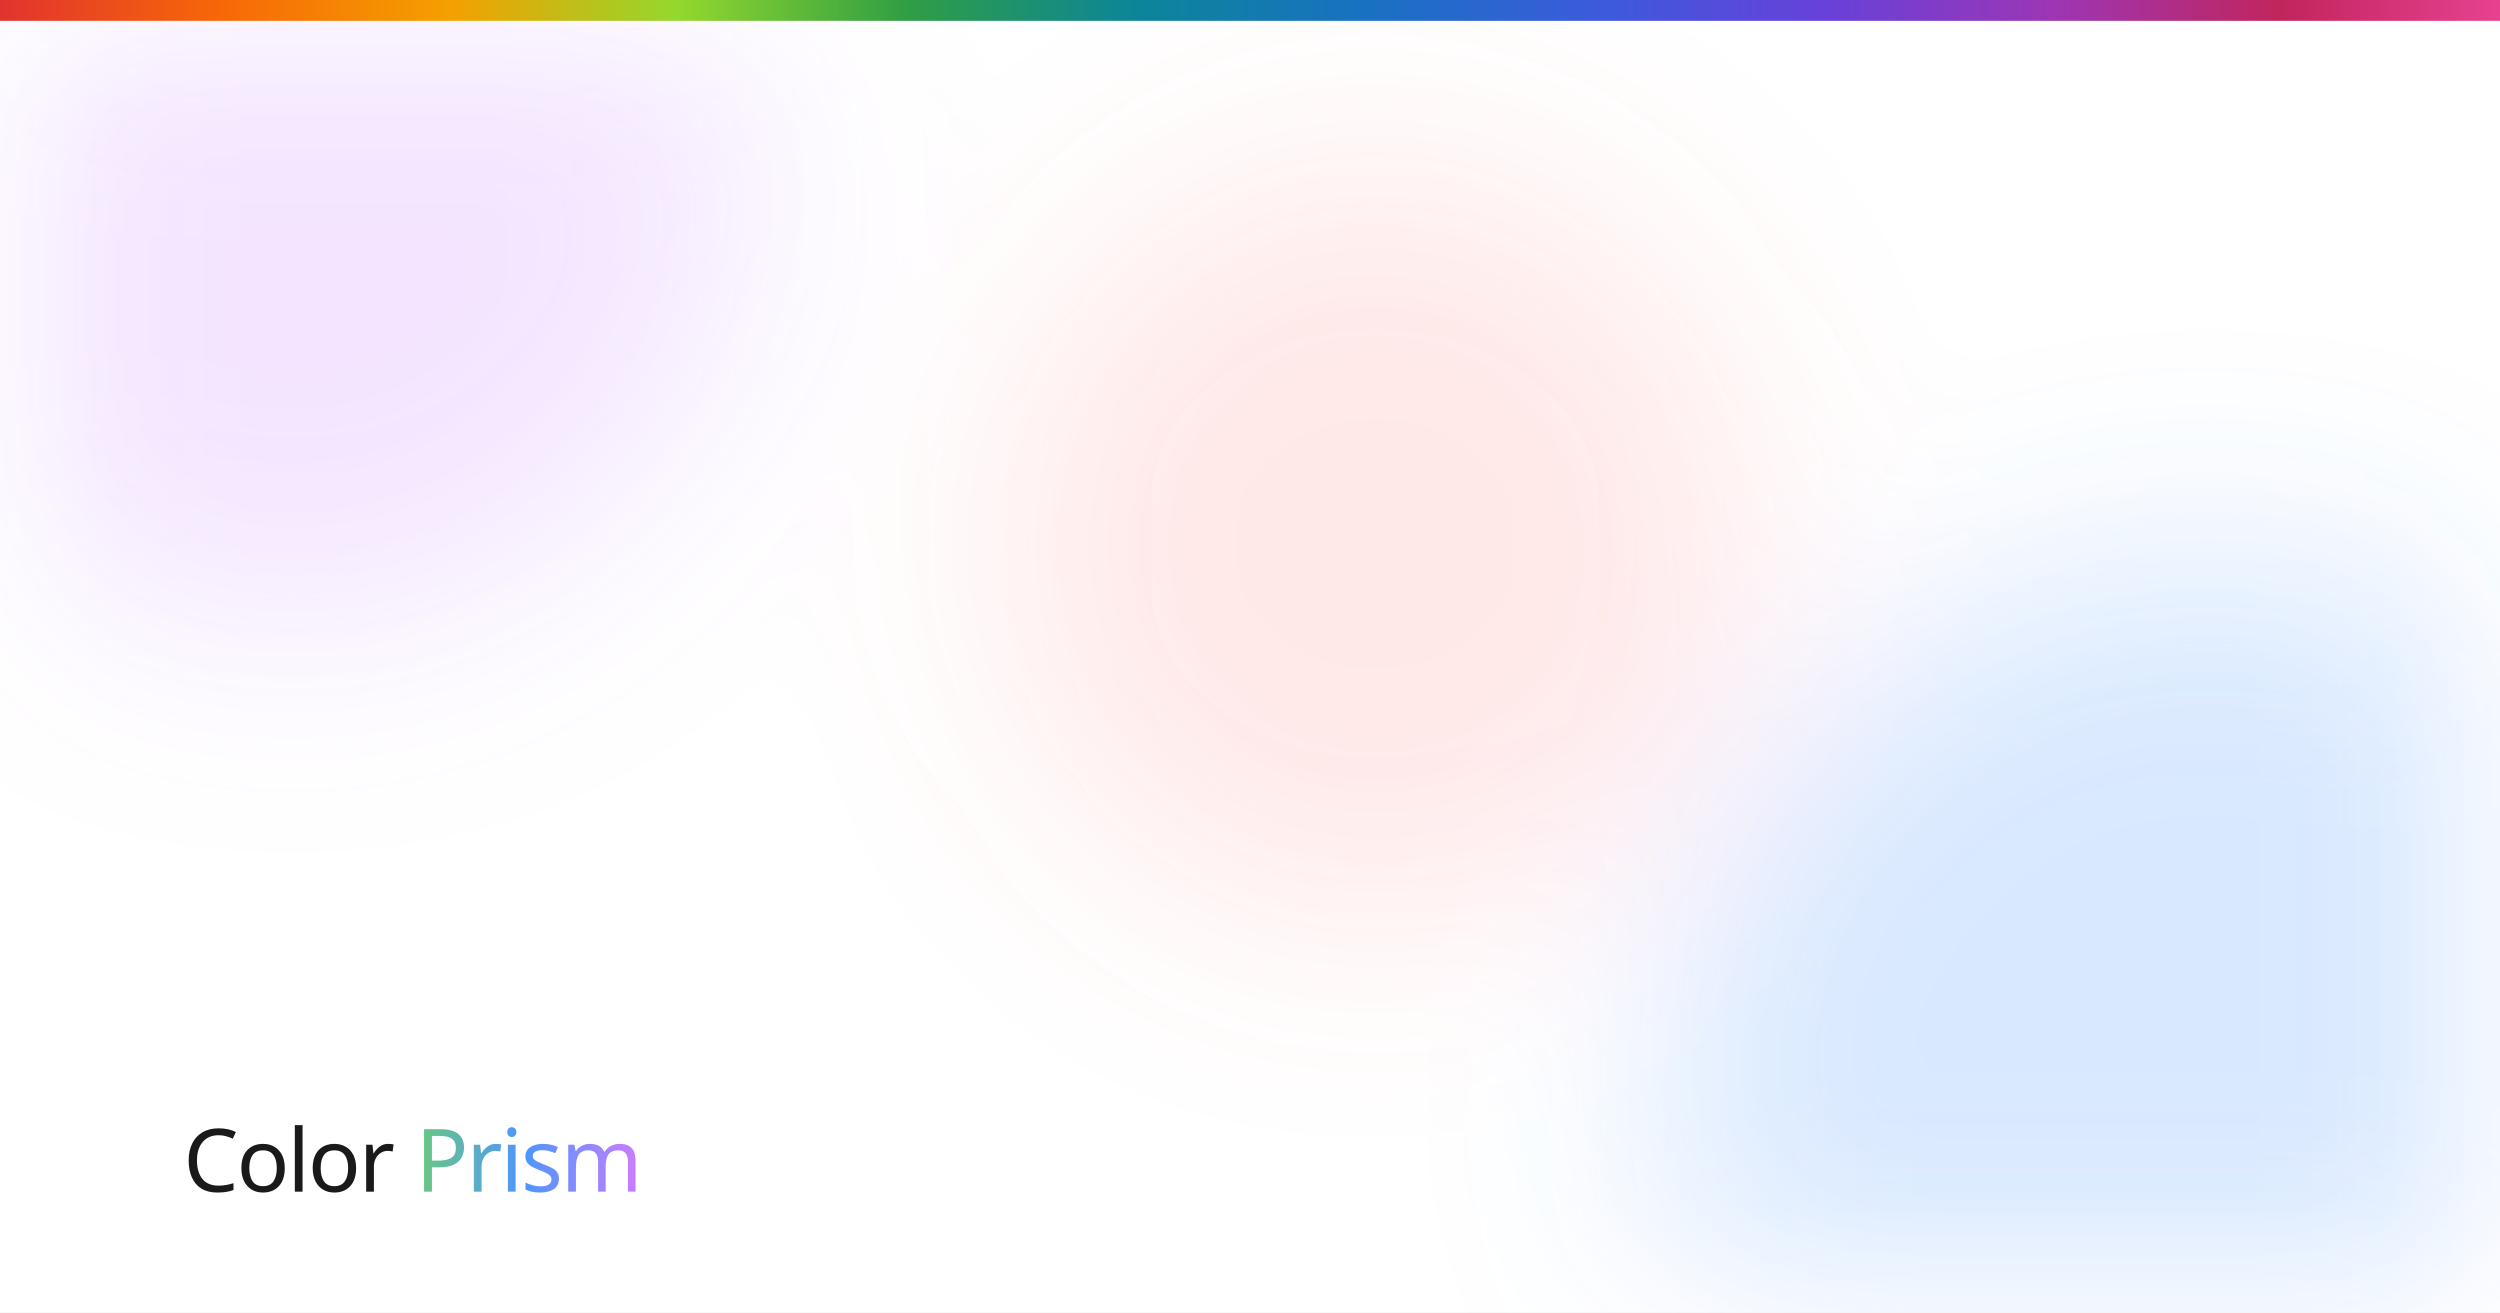
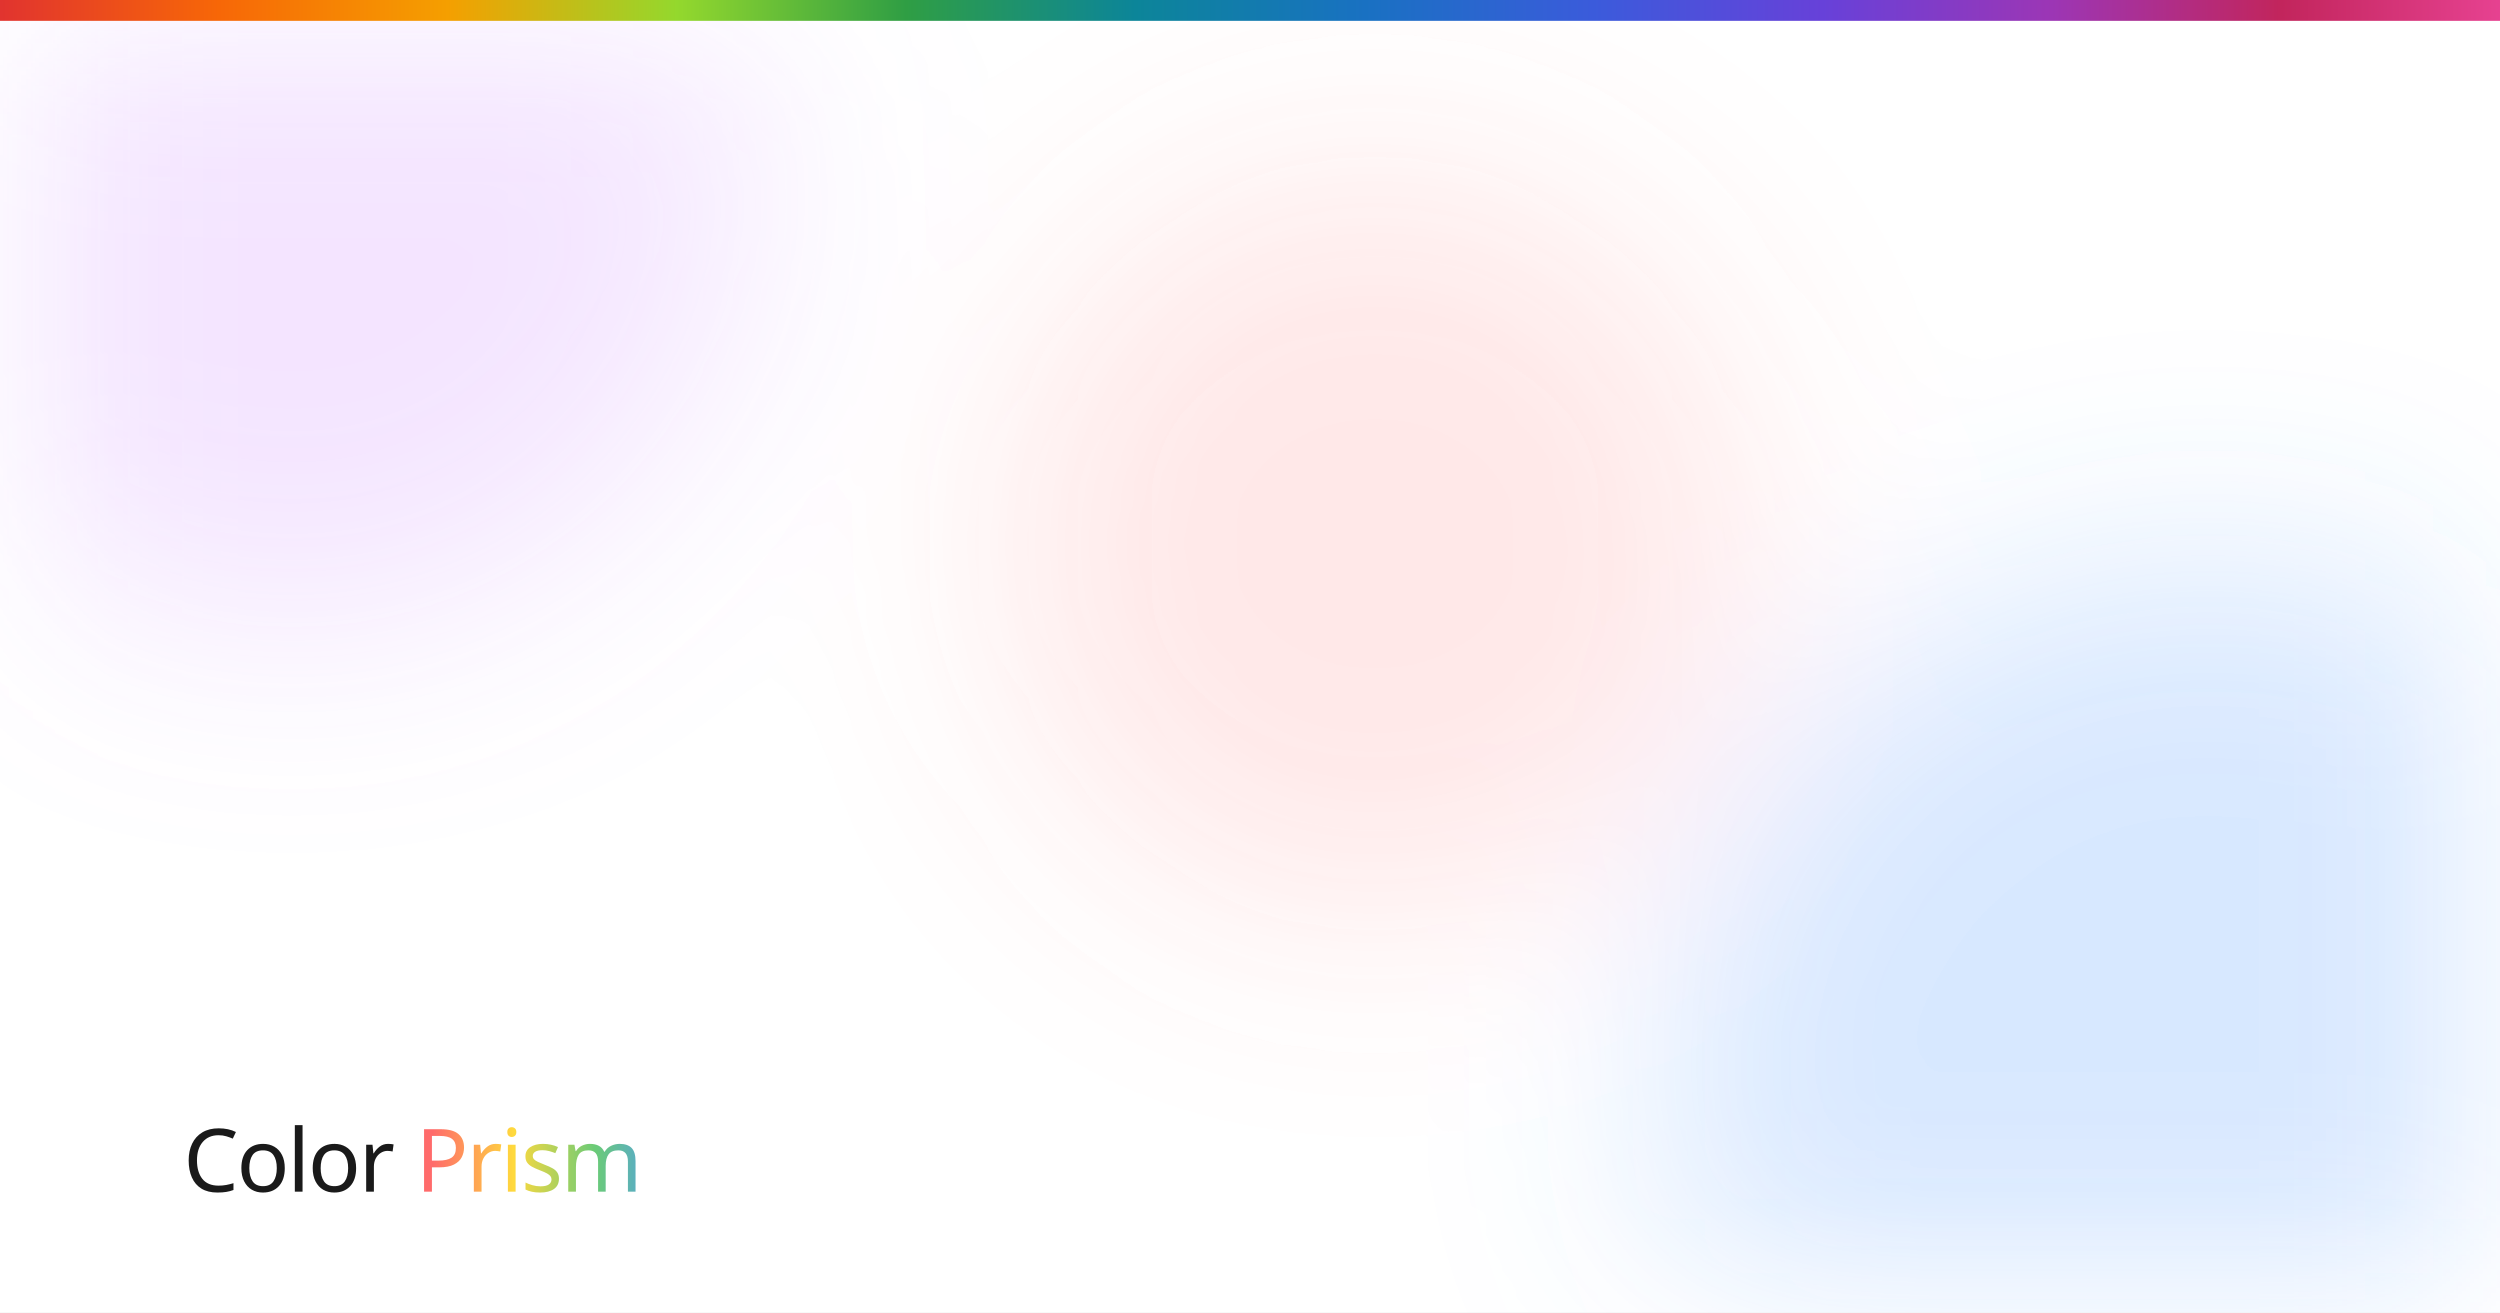
<svg xmlns="http://www.w3.org/2000/svg" width="1200" height="630" viewBox="0 0 1200 630">
  <defs>
    <linearGradient id="rainbow" x1="0" y1="0" x2="1" y2="0">
      <stop offset="0%" stop-color="#e03131" />
      <stop offset="9.09%" stop-color="#f76707" />
      <stop offset="18.18%" stop-color="#f59f00" />
      <stop offset="27.27%" stop-color="#94d82d" />
      <stop offset="36.36%" stop-color="#2f9e44" />
      <stop offset="45.45%" stop-color="#0c8599" />
      <stop offset="54.54%" stop-color="#1971c2" />
      <stop offset="63.63%" stop-color="#3b5bdb" />
      <stop offset="72.72%" stop-color="#6741d9" />
      <stop offset="81.81%" stop-color="#9c36b5" />
      <stop offset="90.90%" stop-color="#c2255c" />
      <stop offset="100%" stop-color="#e84393" />
    </linearGradient>
-     <linearGradient id="prism" x1="0" y1="0" x2="1" y2="0">
+     <linearGradient id="prism" x1="0.545" y1="0" x2="1.455" y2="0">
      <stop offset="0%" stop-color="#ff6b6b" />
-       <stop offset="25%" stop-color="#ffd93d" />
-       <stop offset="50%" stop-color="#6bcb77" />
-       <stop offset="75%" stop-color="#4d96ff" />
-       <stop offset="100%" stop-color="#c77dff" />
+       <stop offset="20%" stop-color="#ffd93d" />
+       <stop offset="40%" stop-color="#6bcb77" />
+       <stop offset="60%" stop-color="#4d96ff" />
+       <stop offset="80%" stop-color="#c77dff" />
+       <stop offset="100%" stop-color="#ff6b6b" />
    </linearGradient>
    <filter id="blur" x="-60%" y="-60%" width="220%" height="220%">
      <feGaussianBlur stdDeviation="55" />
    </filter>
    <clipPath id="frame">
      <rect width="1200" height="630" />
    </clipPath>
  </defs>
  <g clip-path="url(#frame)">
    <rect width="1200" height="630" fill="#ffffff" />
    <g filter="url(#blur)">
      <circle cx="1060" cy="530" r="260" fill="#4d96ff" opacity="0.22" />
      <circle cx="140" cy="80" r="220" fill="#c77dff" opacity="0.20" />
      <circle cx="660" cy="261" r="180" fill="#ff6b6b" opacity="0.16" />
    </g>
    <rect width="1200" height="10" fill="url(#rainbow)" />
    <text font-family="SUSE Mono" x="88" y="572" font-size="42" font-weight="500" letter-spacing="-1" fill="#1a1a1a">Color <tspan fill="url(#prism)">Prism</tspan>
    </text>
  </g>
</svg>
